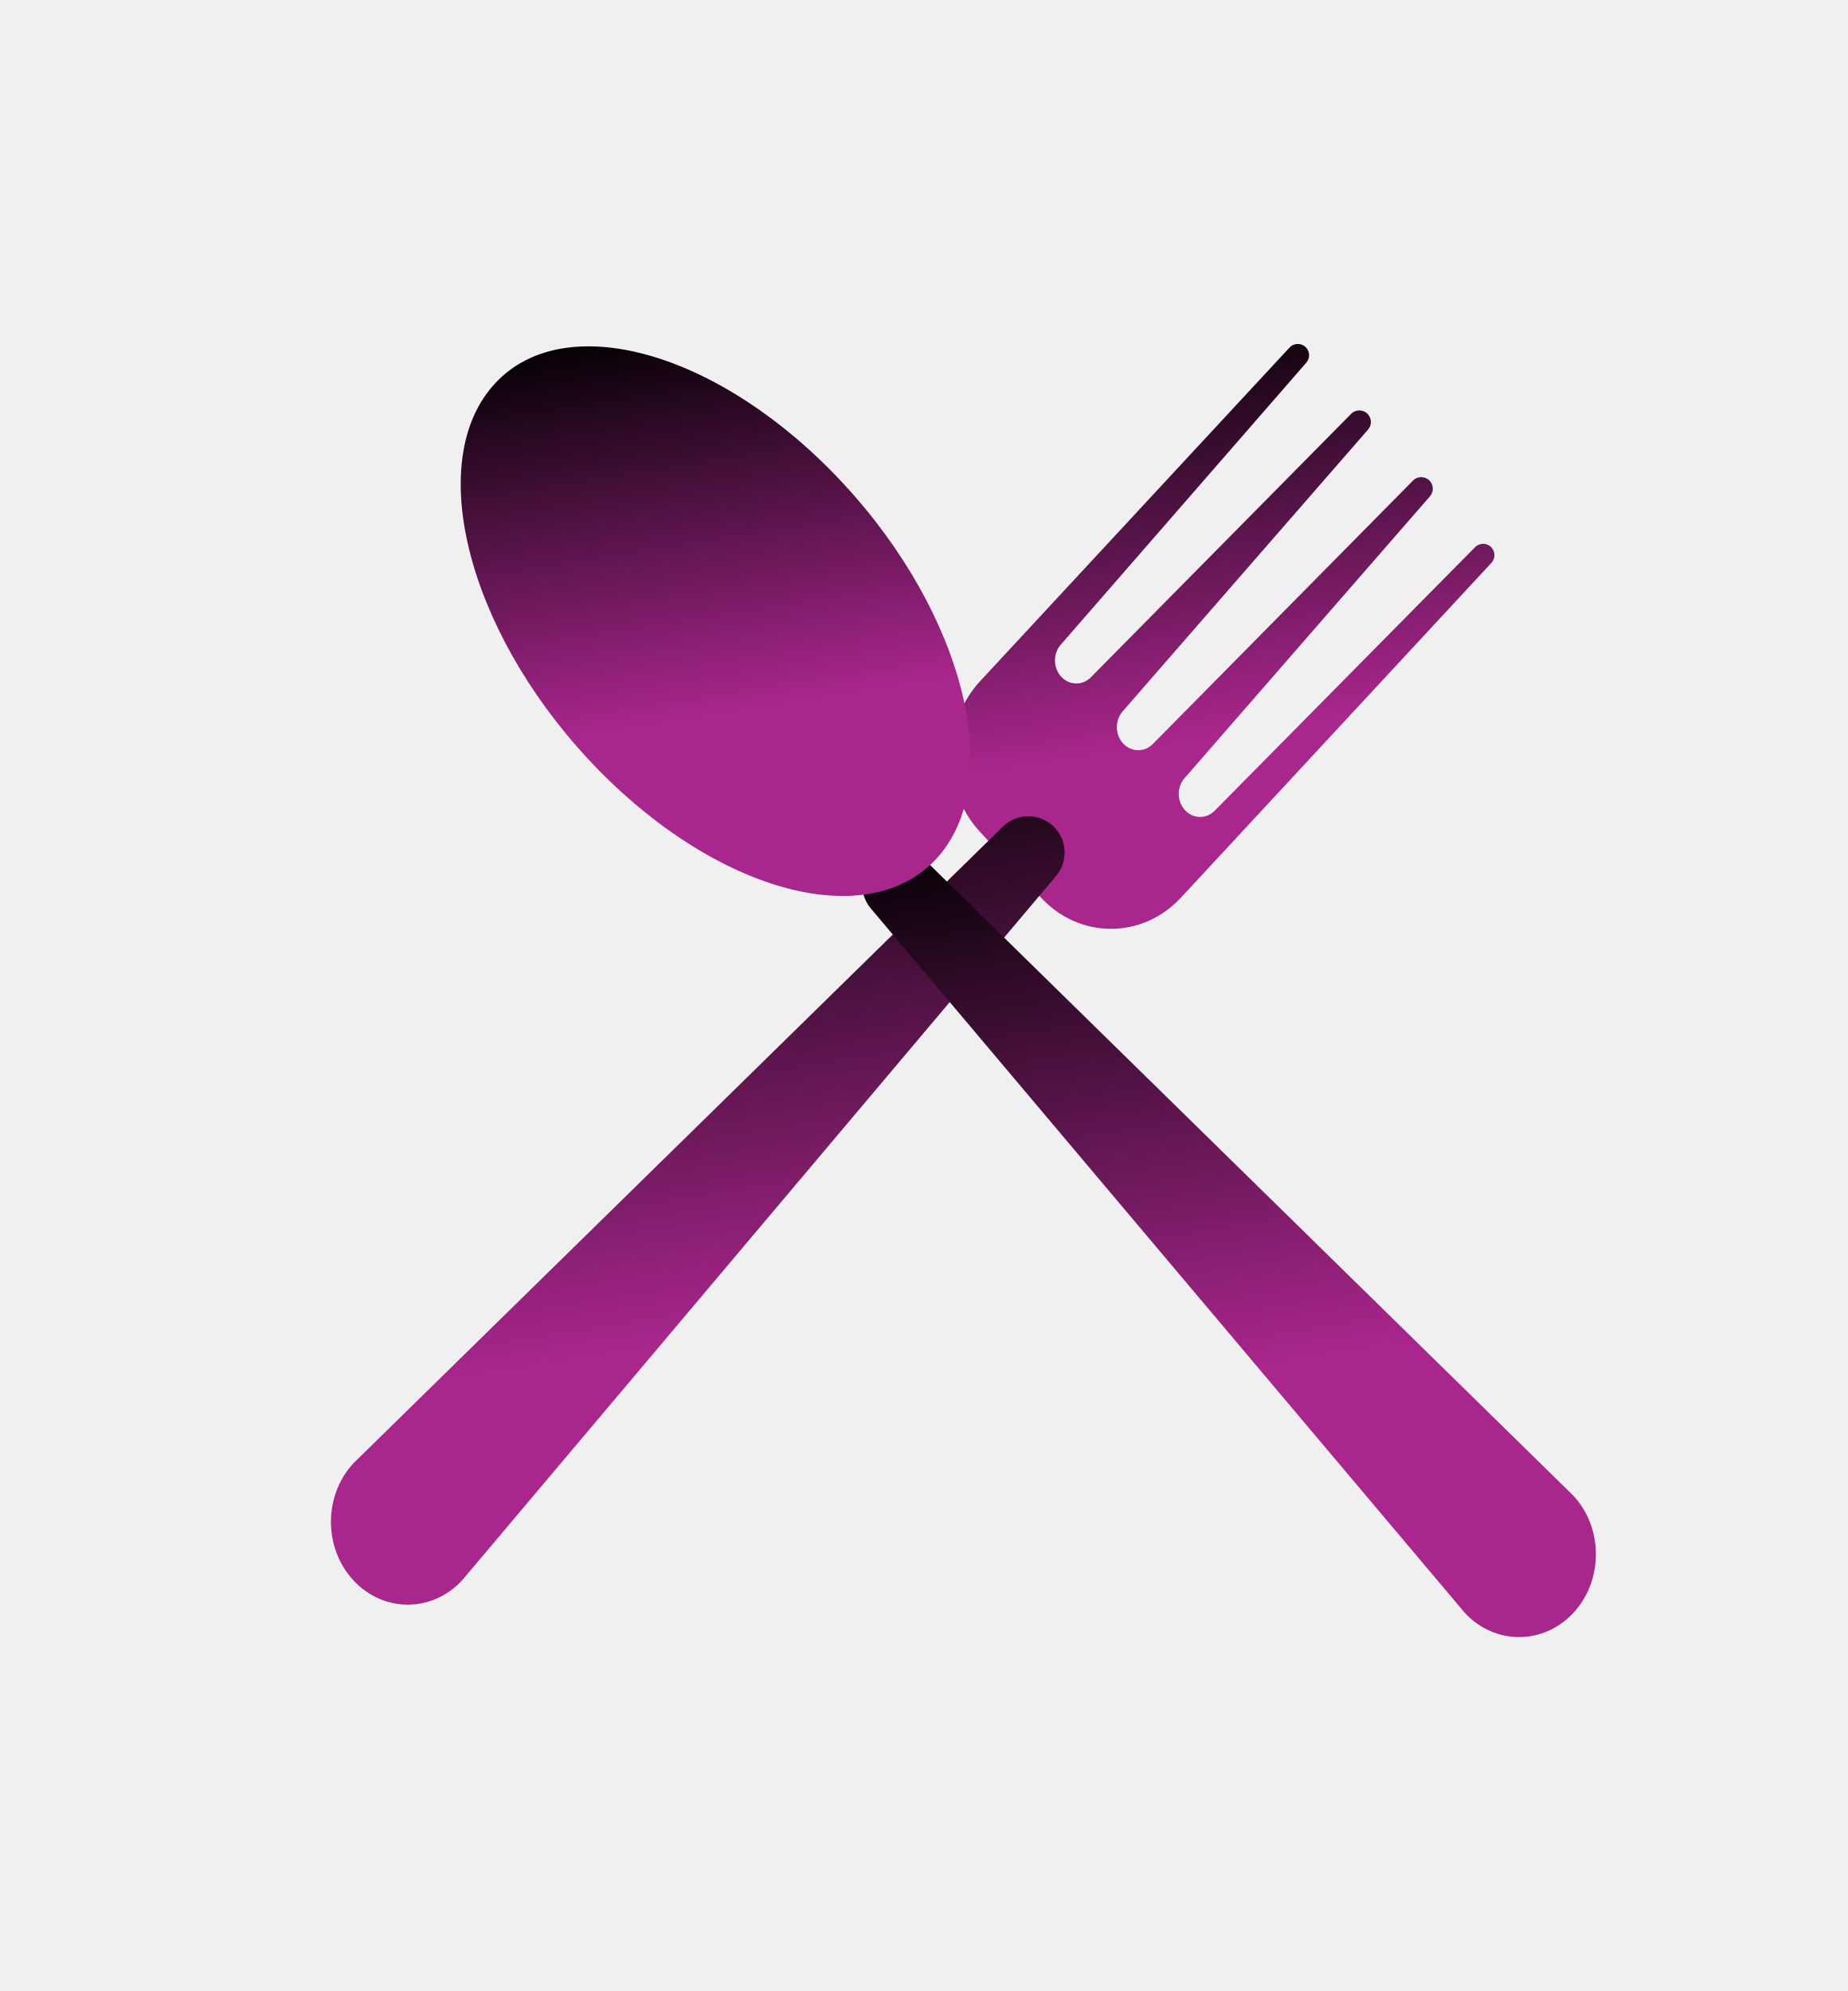
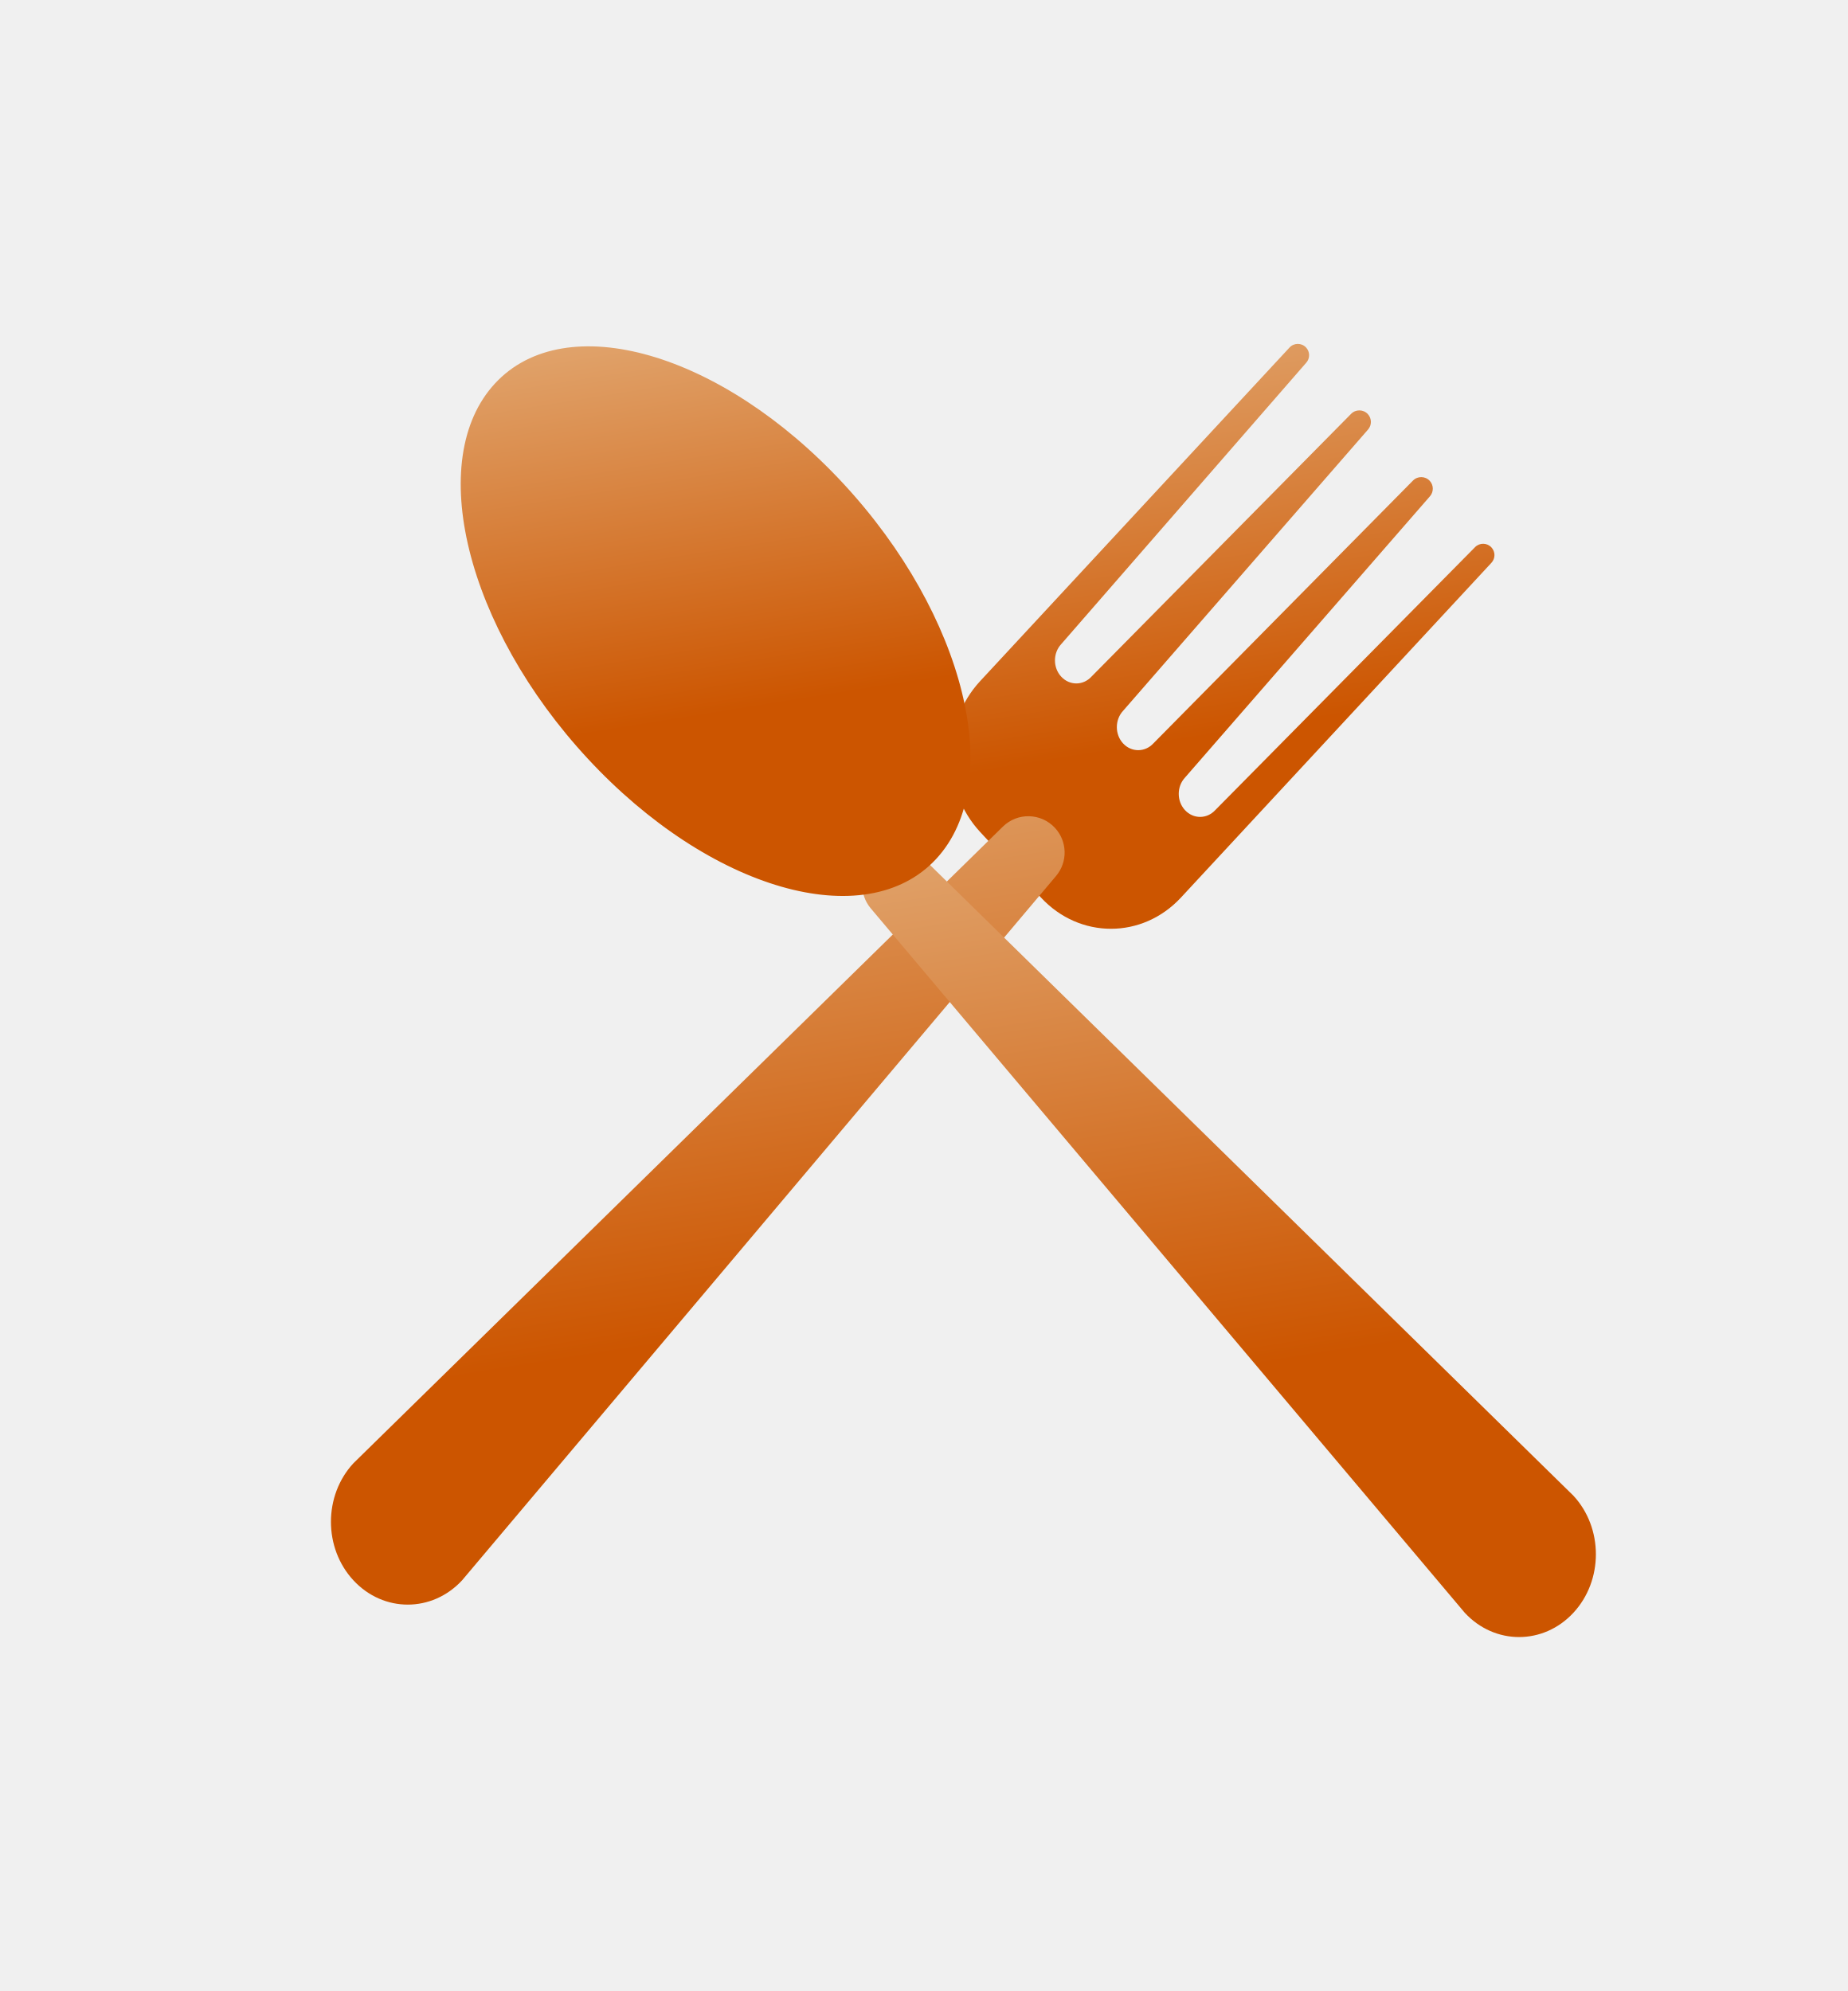
<svg xmlns="http://www.w3.org/2000/svg" width="103" height="111" viewBox="0 0 103 111" fill="none">
-   <mask id="mask0_185_538" style="mask-type:luminance" maskUnits="userSpaceOnUse" x="52" y="18" width="32" height="34">
-     <path d="M52.809 18.801H83.612V51.813H52.809V18.801Z" fill="white" />
+   <mask id="mask0_727_997" style="mask-type:luminance" maskUnits="userSpaceOnUse" x="52" y="18" width="32" height="34">
+     <path d="M52.809 18.799H83.612V51.812H52.809V18.799Z" fill="white" />
  </mask>
-   <g mask="url(#mask0_185_538)">
-     <path d="M83.133 30.52C82.889 30.256 82.474 30.249 82.221 30.505L67.737 45.168C67.271 45.671 66.518 45.671 66.052 45.168C65.588 44.668 65.586 43.854 66.052 43.353L79.706 27.67C79.923 27.421 79.917 27.049 79.693 26.808C79.443 26.538 79.019 26.532 78.761 26.793L64.287 41.449C63.822 41.95 63.066 41.95 62.602 41.449C62.137 40.947 62.137 40.132 62.602 39.63L76.256 23.948C76.472 23.7 76.466 23.329 76.243 23.088C75.993 22.819 75.57 22.812 75.312 23.073L60.837 37.727C60.372 38.23 59.617 38.23 59.152 37.727C58.688 37.227 58.688 36.413 59.152 35.913L72.815 20.218C73.027 19.975 73.021 19.612 72.801 19.376C72.552 19.108 72.127 19.108 71.878 19.377L54.634 37.974C52.479 40.298 52.479 44.062 54.634 46.386L58.024 50.042C60.178 52.363 63.673 52.363 65.826 50.042L83.133 31.378C83.358 31.136 83.358 30.762 83.133 30.52Z" fill="url(#paint0_linear_185_538)" />
+   <g mask="url(#mask0_727_997)">
+     <path d="M83.133 30.518C82.889 30.254 82.474 30.247 82.221 30.503L67.737 45.166C67.271 45.669 66.518 45.669 66.052 45.166C65.588 44.666 65.586 43.852 66.052 43.351L79.706 27.668C79.923 27.419 79.917 27.047 79.693 26.806C79.443 26.537 79.019 26.53 78.761 26.791L64.287 41.447C63.822 41.948 63.066 41.948 62.602 41.447C62.137 40.945 62.137 40.13 62.602 39.628L76.256 23.946C76.472 23.698 76.466 23.327 76.243 23.086C75.993 22.817 75.57 22.81 75.312 23.071L60.837 37.724C60.372 38.228 59.617 38.228 59.152 37.724C58.688 37.225 58.688 36.411 59.152 35.911L72.815 20.216C73.027 19.973 73.021 19.61 72.801 19.374C72.552 19.106 72.127 19.106 71.878 19.375L54.634 37.972C52.479 40.296 52.479 44.06 54.634 46.384L58.024 50.04C60.178 52.361 63.673 52.361 65.826 50.04L83.133 31.376C83.358 31.134 83.358 30.76 83.133 30.518Z" fill="url(#paint0_linear_727_997)" />
  </g>
-   <path d="M58.802 46.154C58.027 45.318 56.715 45.287 55.901 46.085L19.7 81.578C18.029 83.382 18.029 86.305 19.7 88.106C21.373 89.911 24.084 89.911 25.756 88.106L58.866 48.836C59.525 48.054 59.498 46.904 58.802 46.154Z" fill="url(#paint1_linear_185_538)" />
-   <path d="M48.601 47.962C47.905 48.712 47.878 49.863 48.537 50.644L81.646 89.914C83.317 91.72 86.029 91.72 87.702 89.914C89.373 88.113 89.373 85.19 87.702 83.387L51.502 47.894C50.688 47.096 49.376 47.127 48.601 47.962Z" fill="url(#paint2_linear_185_538)" />
-   <path d="M47.004 26.956C40.215 19.633 31.525 17.133 27.595 21.374C23.664 25.613 25.981 34.983 32.772 42.306C39.56 49.626 48.25 52.125 52.18 47.889C56.111 43.648 53.794 34.278 47.004 26.956Z" fill="url(#paint3_linear_185_538)" />
+   <path d="M58.802 46.153C58.027 45.317 56.715 45.286 55.901 46.084L19.7 81.577C18.029 83.381 18.029 86.304 19.7 88.105C21.373 89.91 24.084 89.91 25.756 88.105L58.866 48.835C59.525 48.053 59.498 46.903 58.802 46.153Z" fill="url(#paint1_linear_727_997)" />
+   <path d="M48.601 47.962C47.905 48.711 47.878 49.862 48.537 50.643L81.646 89.913C83.317 91.719 86.029 91.719 87.702 89.913C89.373 88.112 89.373 85.189 87.702 83.386L51.502 47.893C50.688 47.095 49.376 47.126 48.601 47.962Z" fill="url(#paint2_linear_727_997)" />
+   <path d="M47.004 26.956C40.215 19.633 31.525 17.133 27.595 21.374C23.664 25.613 25.981 34.983 32.772 42.306C39.56 49.626 48.25 52.125 52.18 47.889C56.111 43.648 53.794 34.278 47.004 26.956Z" fill="url(#paint3_linear_727_997)" />
  <defs>
-     <linearGradient id="paint0_linear_185_538" x1="54.579" y1="18.879" x2="60.238" y2="54.276" gradientUnits="userSpaceOnUse">
-       <stop />
-       <stop offset="0.667" stop-color="#A9268D" />
+     <linearGradient id="paint0_linear_727_997" x1="54.579" y1="18.877" x2="60.238" y2="54.274" gradientUnits="userSpaceOnUse">
+       <stop stop-color="#E1A56E" />
+       <stop offset="0.667" stop-color="#CC5500" />
    </linearGradient>
-     <linearGradient id="paint1_linear_185_538" x1="20.574" y1="44.628" x2="28.285" y2="92.857" gradientUnits="userSpaceOnUse">
-       <stop />
-       <stop offset="0.667" stop-color="#A9268D" />
+     <linearGradient id="paint1_linear_727_997" x1="20.574" y1="44.627" x2="28.285" y2="92.856" gradientUnits="userSpaceOnUse">
+       <stop stop-color="#E1A56E" />
+       <stop offset="0.667" stop-color="#CC5500" />
    </linearGradient>
-     <linearGradient id="paint2_linear_185_538" x1="49.51" y1="46.437" x2="57.221" y2="94.665" gradientUnits="userSpaceOnUse">
-       <stop />
-       <stop offset="0.667" stop-color="#A9268D" />
+     <linearGradient id="paint2_linear_727_997" x1="49.51" y1="46.435" x2="57.221" y2="94.664" gradientUnits="userSpaceOnUse">
+       <stop stop-color="#E1A56E" />
+       <stop offset="0.667" stop-color="#CC5500" />
    </linearGradient>
-     <linearGradient id="paint3_linear_185_538" x1="27.134" y1="19.309" x2="32.405" y2="52.273" gradientUnits="userSpaceOnUse">
-       <stop />
-       <stop offset="0.667" stop-color="#A9268D" />
+     <linearGradient id="paint3_linear_727_997" x1="27.134" y1="19.309" x2="32.405" y2="52.273" gradientUnits="userSpaceOnUse">
+       <stop stop-color="#E1A56E" />
+       <stop offset="0.667" stop-color="#CC5500" />
    </linearGradient>
  </defs>
</svg>
